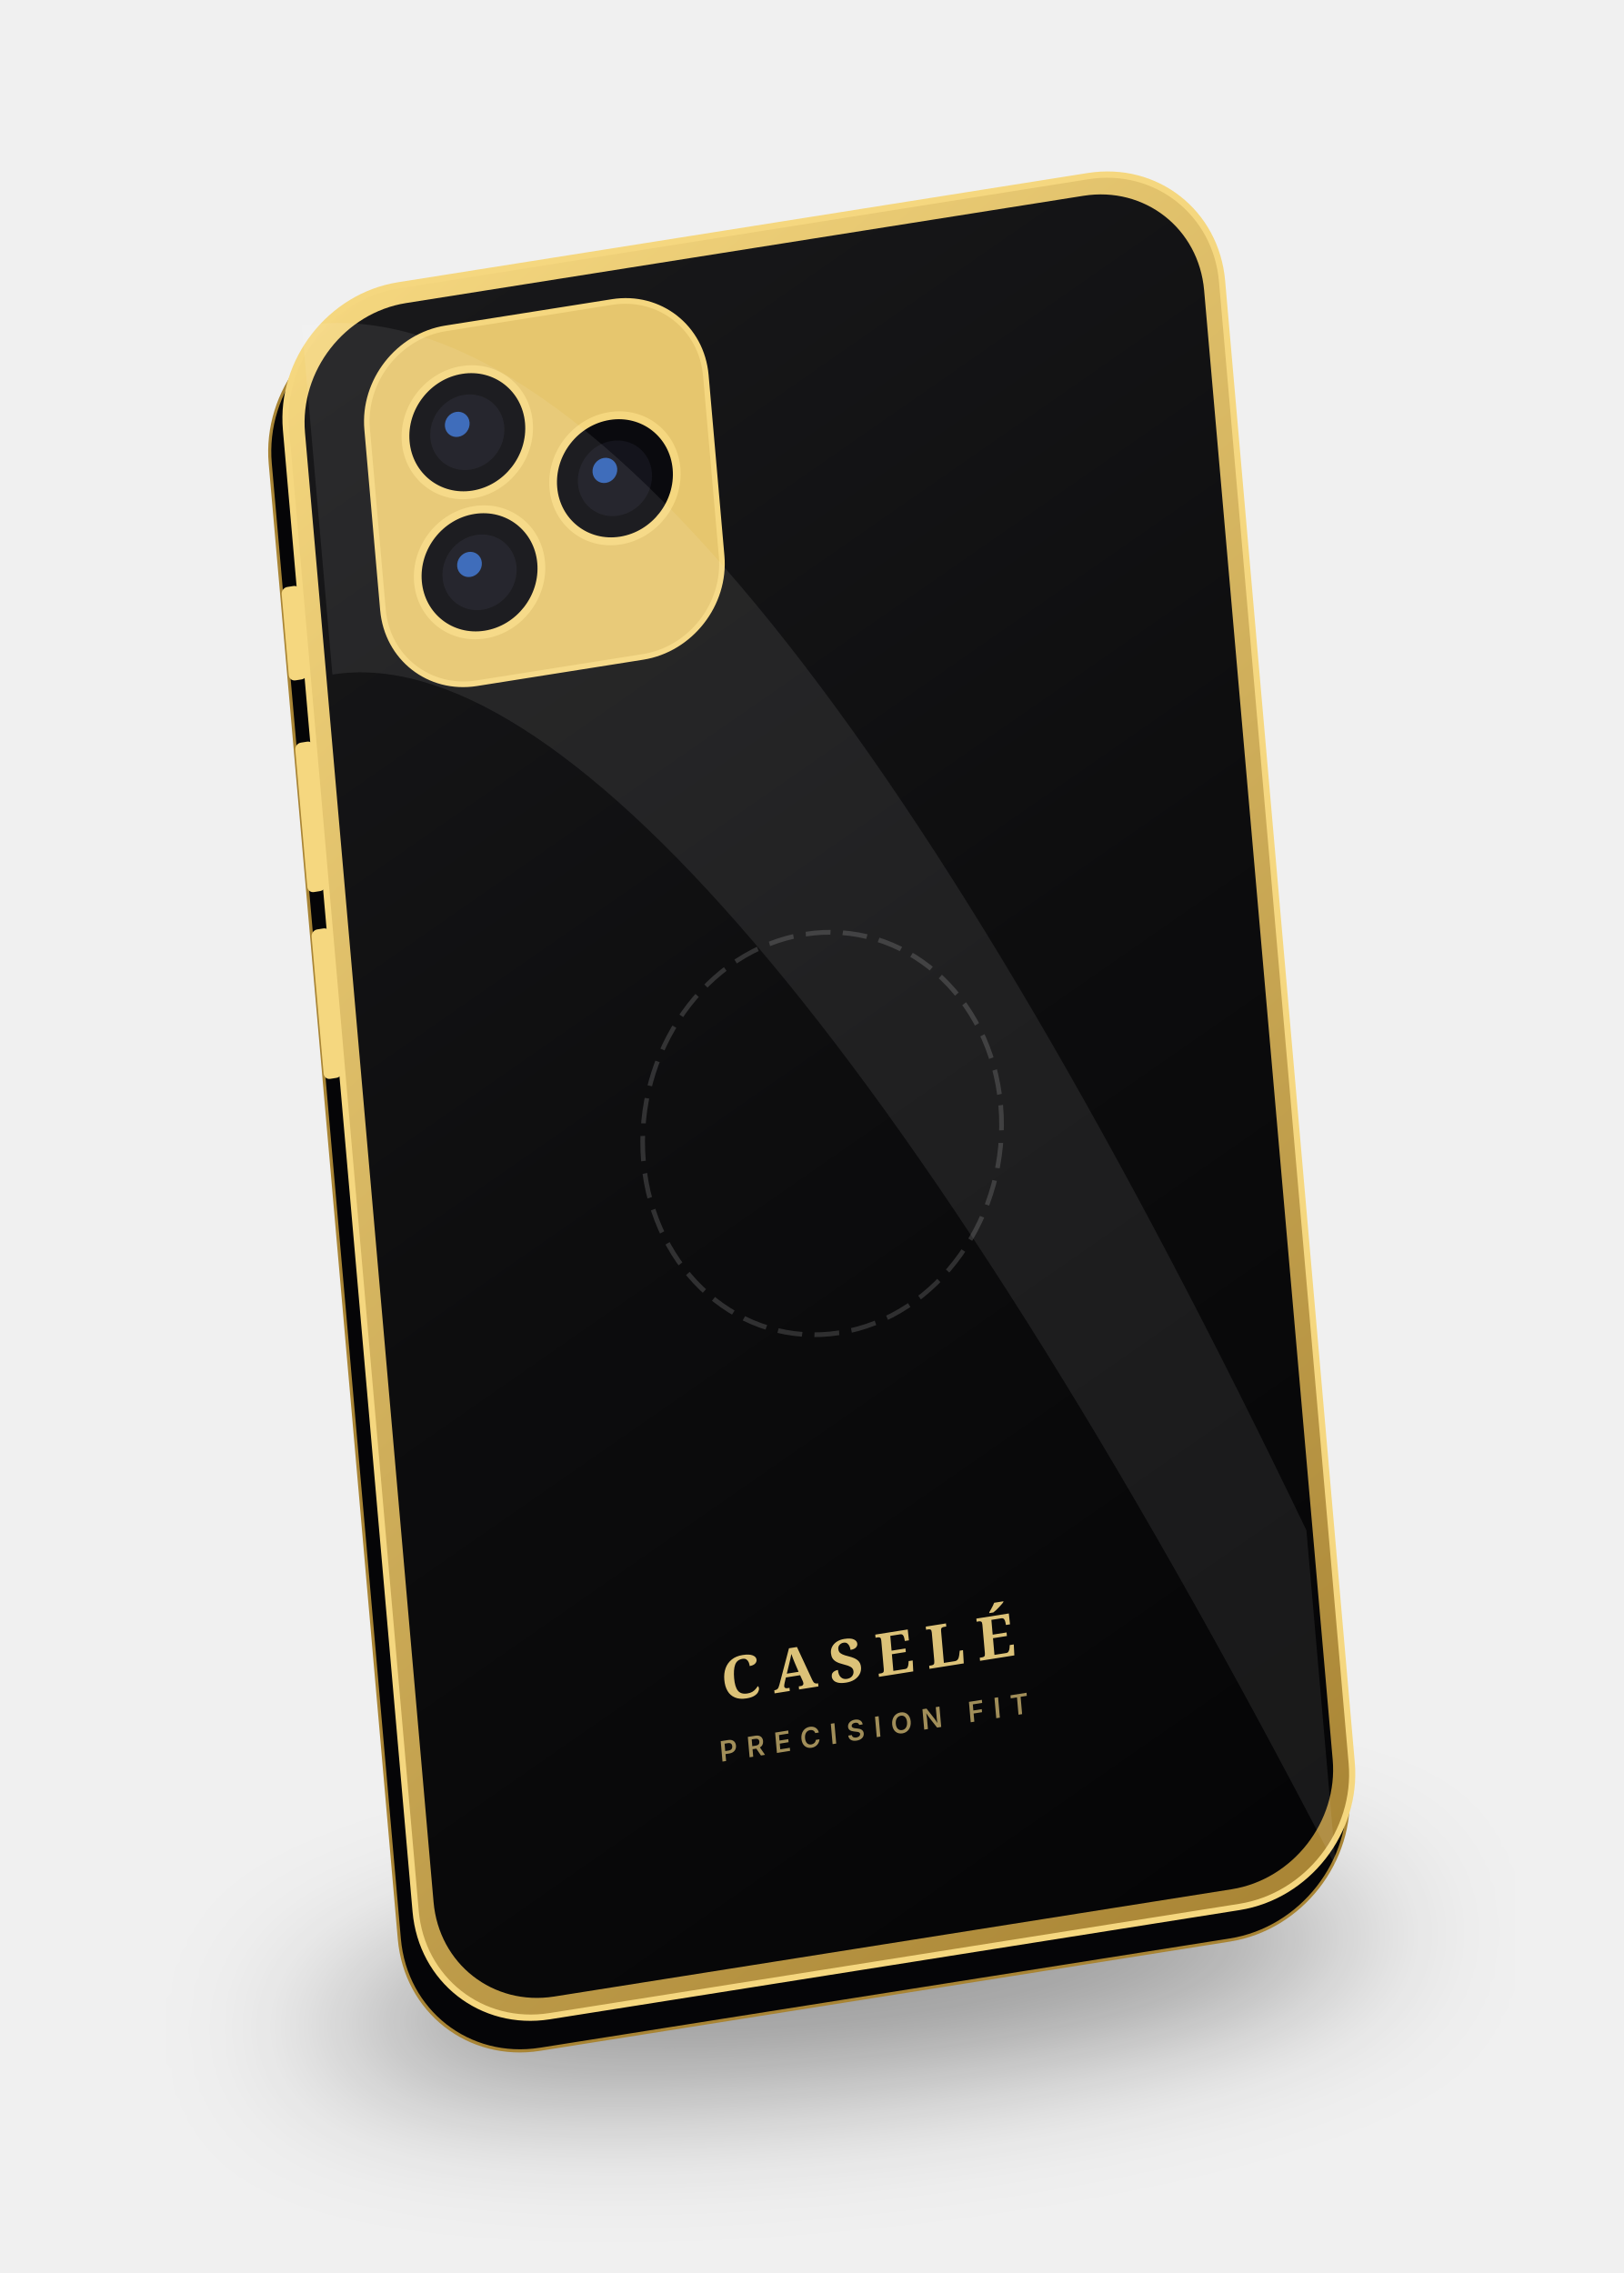
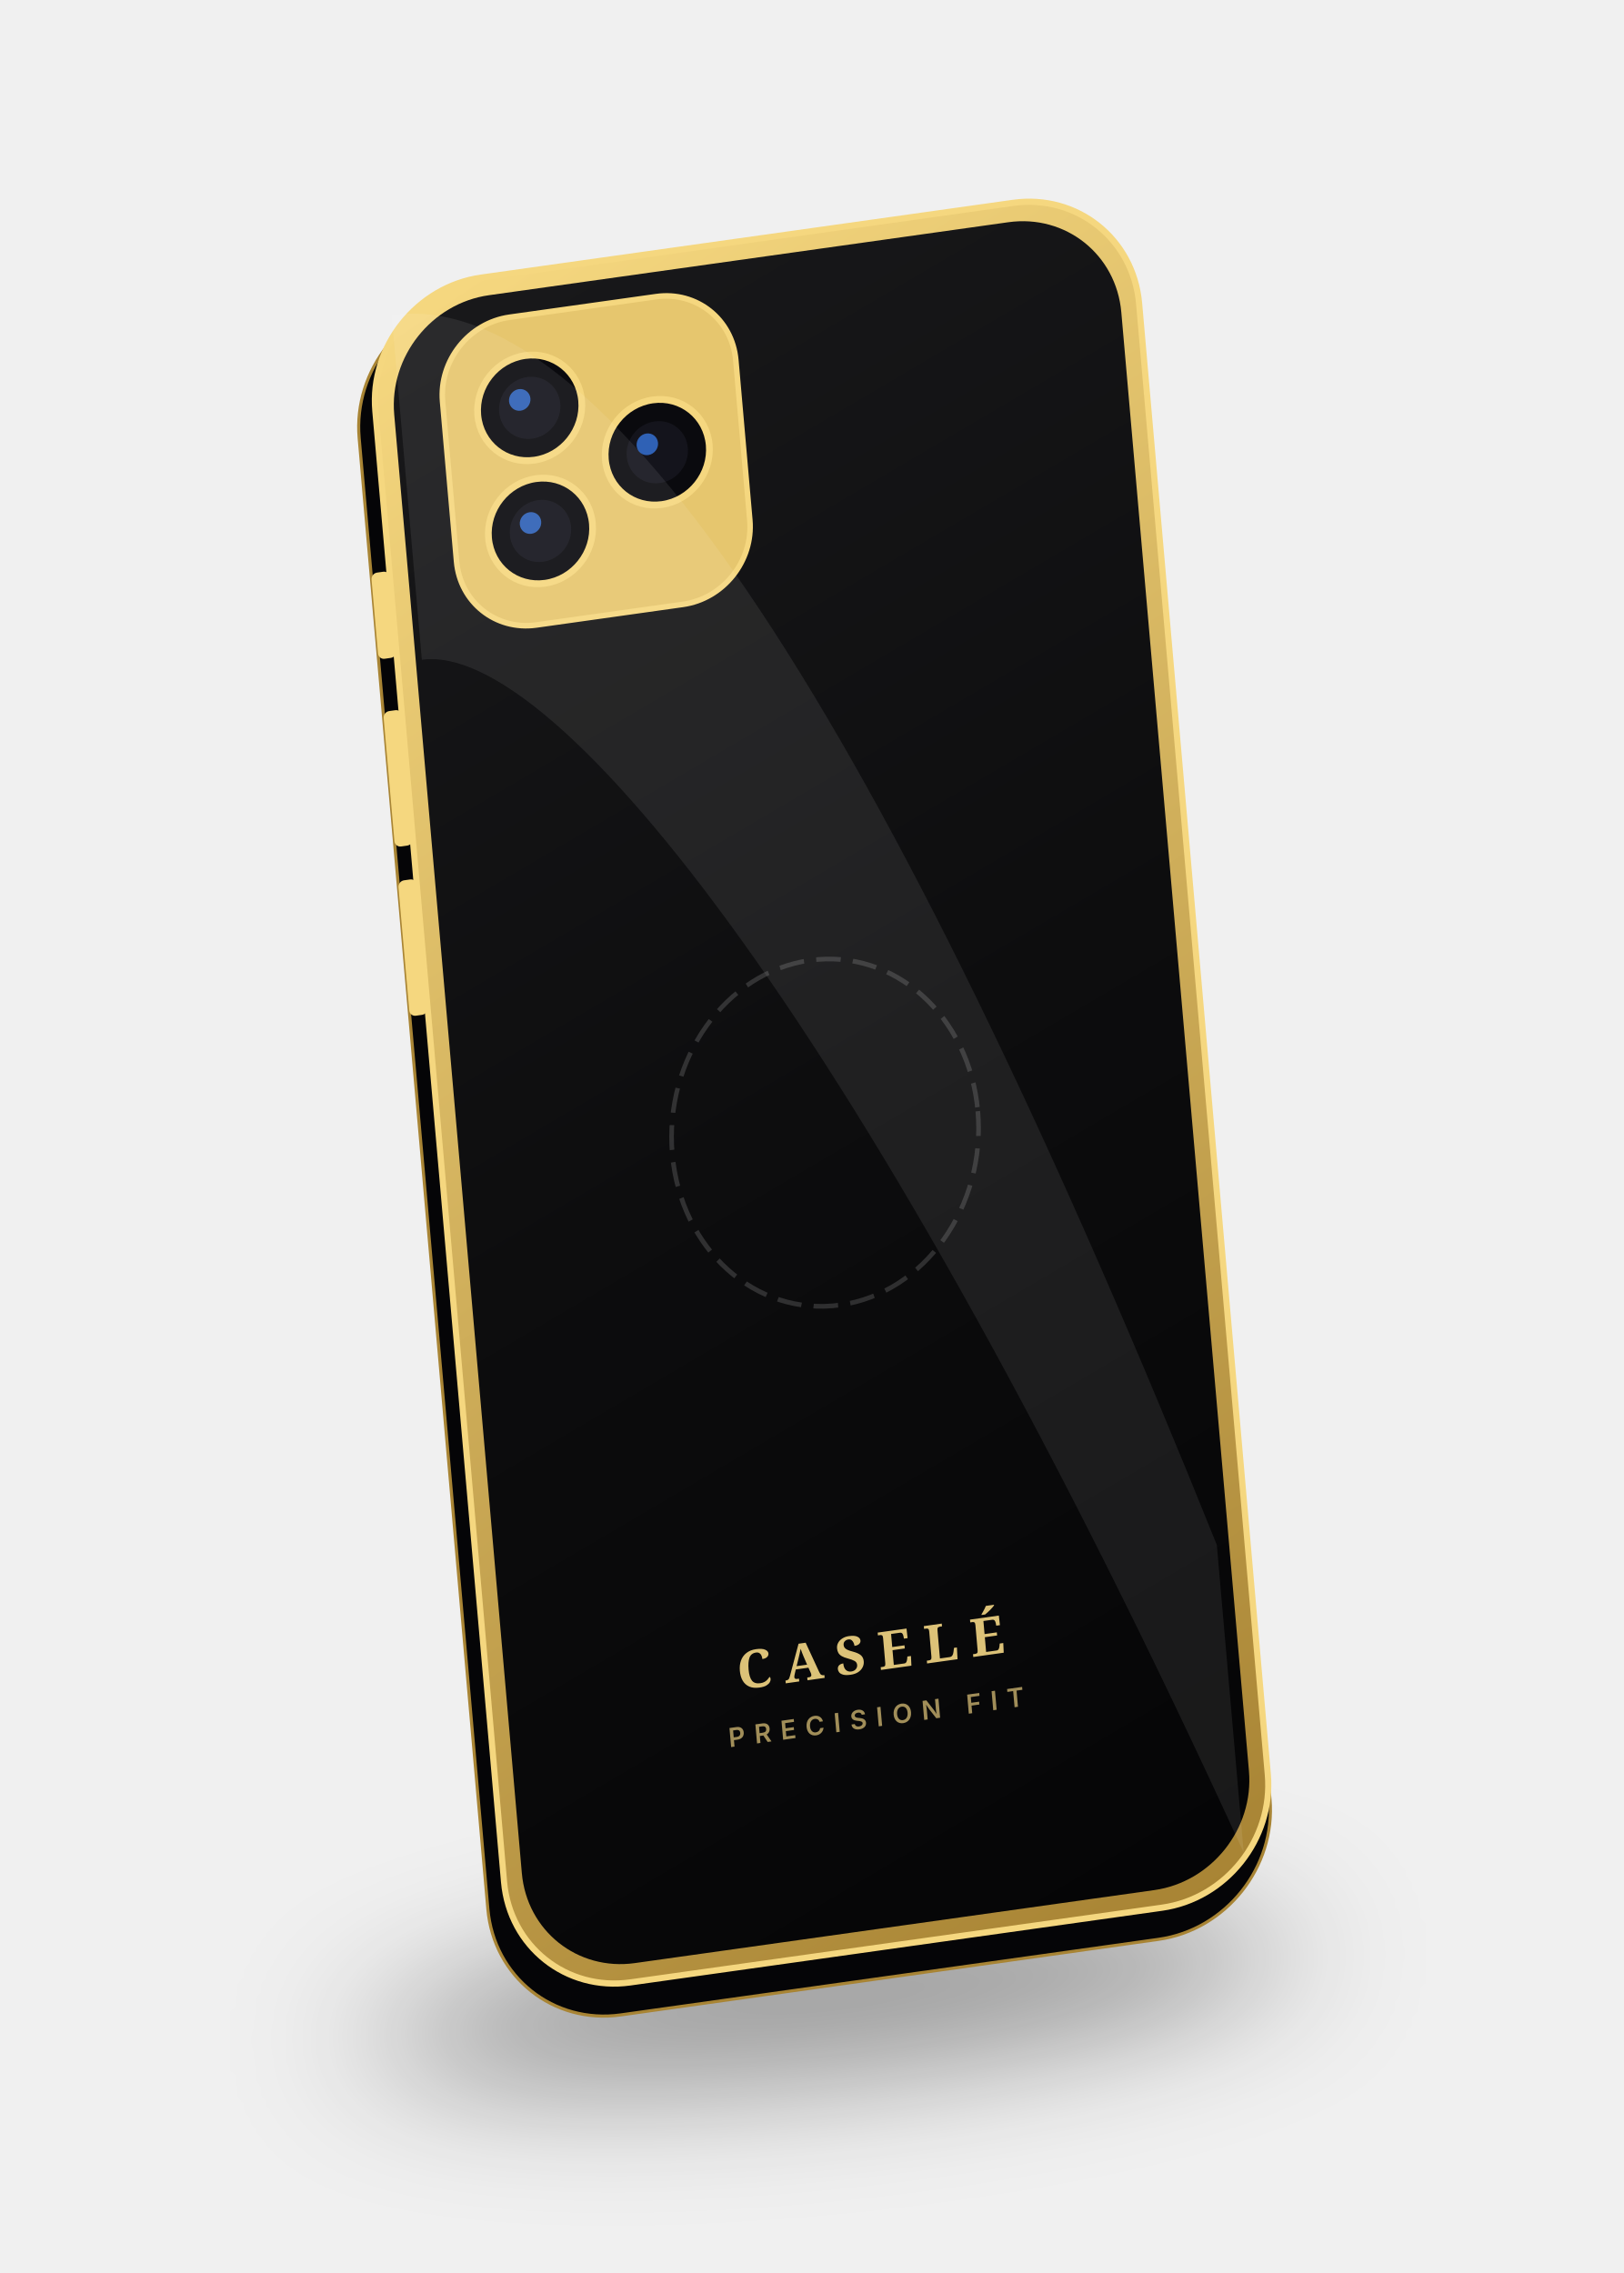
<svg xmlns="http://www.w3.org/2000/svg" viewBox="0 0 500 700" fill="none">
  <defs>
-     <filter id="angleShadow_gold-edge_angle" x="40" y="540" width="420" height="140" filterUnits="userSpaceOnUse">
-       <feGaussianBlur stdDeviation="24" />
+     <filter id="angleShadow_gold-edge_angle" x="60" y="540" width="380" height="140" filterUnits="userSpaceOnUse">
+       <feGaussianBlur stdDeviation="22" />
      <feColorMatrix type="matrix" values="0 0 0 0 0   0 0 0 0 0   0 0 0 0 0  0 0 0 0.38 0" />
    </filter>
-     <linearGradient id="bodyAngleGrad_gold-edge_angle" x1="120" y1="80" x2="380" y2="600" gradientUnits="userSpaceOnUse">
+     <linearGradient id="bodyAngleGrad_gold-edge_angle" x1="140" y1="80" x2="360" y2="600" gradientUnits="userSpaceOnUse">
      <stop offset="0%" stop-color="#18181A" />
      <stop offset="50%" stop-color="#0D0D0E" />
      <stop offset="100%" stop-color="#050506" />
    </linearGradient>
-     <linearGradient id="rimGrad_gold-edge_angle" x1="80" y1="80" x2="420" y2="600" gradientUnits="userSpaceOnUse">
+     <linearGradient id="rimGrad_gold-edge_angle" x1="120" y1="80" x2="380" y2="600" gradientUnits="userSpaceOnUse">
      <stop offset="0%" stop-color="#F5D77F" />
      <stop offset="100%" stop-color="#A88434" />
    </linearGradient>
  </defs>
-   <ellipse cx="260" cy="610" rx="160" ry="30" fill="#000000" filter="url(#angleShadow_gold-edge_angle)" transform="rotate(-6 260 610)" />
-   <g transform="translate(250, 335) rotate(-9) skewX(-4) scale(0.96) translate(-250, -335)">
-     <rect x="94" y="68" width="308" height="558" rx="42" fill="#050507" stroke="#A88434" stroke-width="1" />
-     <rect x="100" y="60" width="304" height="556" rx="40" fill="url(#rimGrad_gold-edge_angle)" stroke="#F5D77F" stroke-width="2" />
-     <rect x="94" y="150" width="6" height="30" rx="2" fill="#F5D77F" />
-     <rect x="94" y="200" width="6" height="48" rx="2" fill="#F5D77F" />
-     <rect x="94" y="260" width="6" height="48" rx="2" fill="#F5D77F" />
-     <rect x="106" y="66" width="292" height="544" rx="36" fill="url(#bodyAngleGrad_gold-edge_angle)" />
+   <ellipse cx="255" cy="615" rx="140" ry="24" fill="#000000" filter="url(#angleShadow_gold-edge_angle)" transform="rotate(-6 255 615)" />
+   <g transform="translate(250, 335) rotate(-8) skewX(-3) scale(0.95) translate(-250, -335)">
+     <rect x="122" y="66" width="256" height="558" rx="40" fill="#050507" stroke="#A88434" stroke-width="1" />
+     <rect x="128" y="60" width="250" height="554" rx="38" fill="url(#rimGrad_gold-edge_angle)" stroke="#F5D77F" stroke-width="2" />
+     <rect x="122" y="150" width="6" height="28" rx="2" fill="#F5D77F" />
+     <rect x="122" y="195" width="6" height="44" rx="2" fill="#F5D77F" />
+     <rect x="122" y="250" width="6" height="44" rx="2" fill="#F5D77F" />
+     <rect x="134" y="66" width="238" height="542" rx="34" fill="url(#bodyAngleGrad_gold-edge_angle)" />
    <g>
-       <rect x="126" y="76" width="110" height="114" rx="28" fill="#E6C66E" stroke="#F5D77F" stroke-width="1.8" />
-       <circle cx="158" cy="110" r="20" fill="#0A0A0E" stroke="#F5D77F" stroke-width="2.5" />
-       <circle cx="158" cy="110" r="12" fill="#14141C" />
-       <circle cx="155" cy="107" r="4" fill="#3B82F6" opacity="0.7" />
-       <circle cx="158" cy="155" r="20" fill="#0A0A0E" stroke="#F5D77F" stroke-width="2.5" />
-       <circle cx="158" cy="155" r="12" fill="#14141C" />
-       <circle cx="155" cy="152" r="4" fill="#3B82F6" opacity="0.7" />
-       <circle cx="204" cy="132" r="20" fill="#0A0A0E" stroke="#F5D77F" stroke-width="2.5" />
-       <circle cx="204" cy="132" r="12" fill="#14141C" />
-       <circle cx="201" cy="129" r="4" fill="#3B82F6" opacity="0.7" />
+       <rect x="150" y="74" width="96" height="100" rx="24" fill="#E6C66E" stroke="#F5D77F" stroke-width="1.8" />
+       <circle cx="178" cy="104" r="17" fill="#0A0A0E" stroke="#F5D77F" stroke-width="2.2" />
+       <circle cx="178" cy="104" r="10" fill="#14141C" />
+       <circle cx="175" cy="101" r="3.5" fill="#3B82F6" opacity="0.7" />
+       <circle cx="178" cy="144" r="17" fill="#0A0A0E" stroke="#F5D77F" stroke-width="2.2" />
+       <circle cx="178" cy="144" r="10" fill="#14141C" />
+       <circle cx="175" cy="141" r="3.5" fill="#3B82F6" opacity="0.7" />
+       <circle cx="218" cy="124" r="17" fill="#0A0A0E" stroke="#F5D77F" stroke-width="2.2" />
+       <circle cx="218" cy="124" r="10" fill="#14141C" />
+       <circle cx="215" cy="121" r="3.5" fill="#3B82F6" opacity="0.7" />
    </g>
-     <ellipse cx="252" cy="350" rx="58" ry="64" stroke="#FFFFFF" stroke-width="1.5" stroke-dasharray="8 4" fill="none" opacity="0.15" />
-     <path d="M108 68 C 200 68, 300 240, 396 500 L396 608 C 280 320, 180 180, 108 180 Z" fill="#FFFFFF" opacity="0.08" />
-     <text x="252" y="525" text-anchor="middle" font-family="'Cinzel', serif" font-size="19" font-weight="700" fill="#F3D684" opacity="0.9" letter-spacing="4">CASELÉ</text>
-     <text x="252" y="544" text-anchor="middle" font-family="'Inter', sans-serif" font-size="9" font-weight="600" fill="#F3D684" opacity="0.65" letter-spacing="3">PRECISION FIT</text>
+     <ellipse cx="253" cy="350" rx="50" ry="56" stroke="#FFFFFF" stroke-width="1.5" stroke-dasharray="8 4" fill="none" opacity="0.15" />
+     <path d="M136 68 C 210 68, 290 240, 368 500 L368 600 C 270 320, 180 180, 136 180 Z" fill="#FFFFFF" opacity="0.08" />
+     <text x="253" y="525" text-anchor="middle" font-family="'Cinzel', serif" font-size="17" font-weight="700" fill="#F3D684" opacity="0.9" letter-spacing="4">CASELÉ</text>
+     <text x="253" y="543" text-anchor="middle" font-family="'Inter', sans-serif" font-size="8.5" font-weight="600" fill="#F3D684" opacity="0.65" letter-spacing="3">PRECISION FIT</text>
  </g>
</svg>
